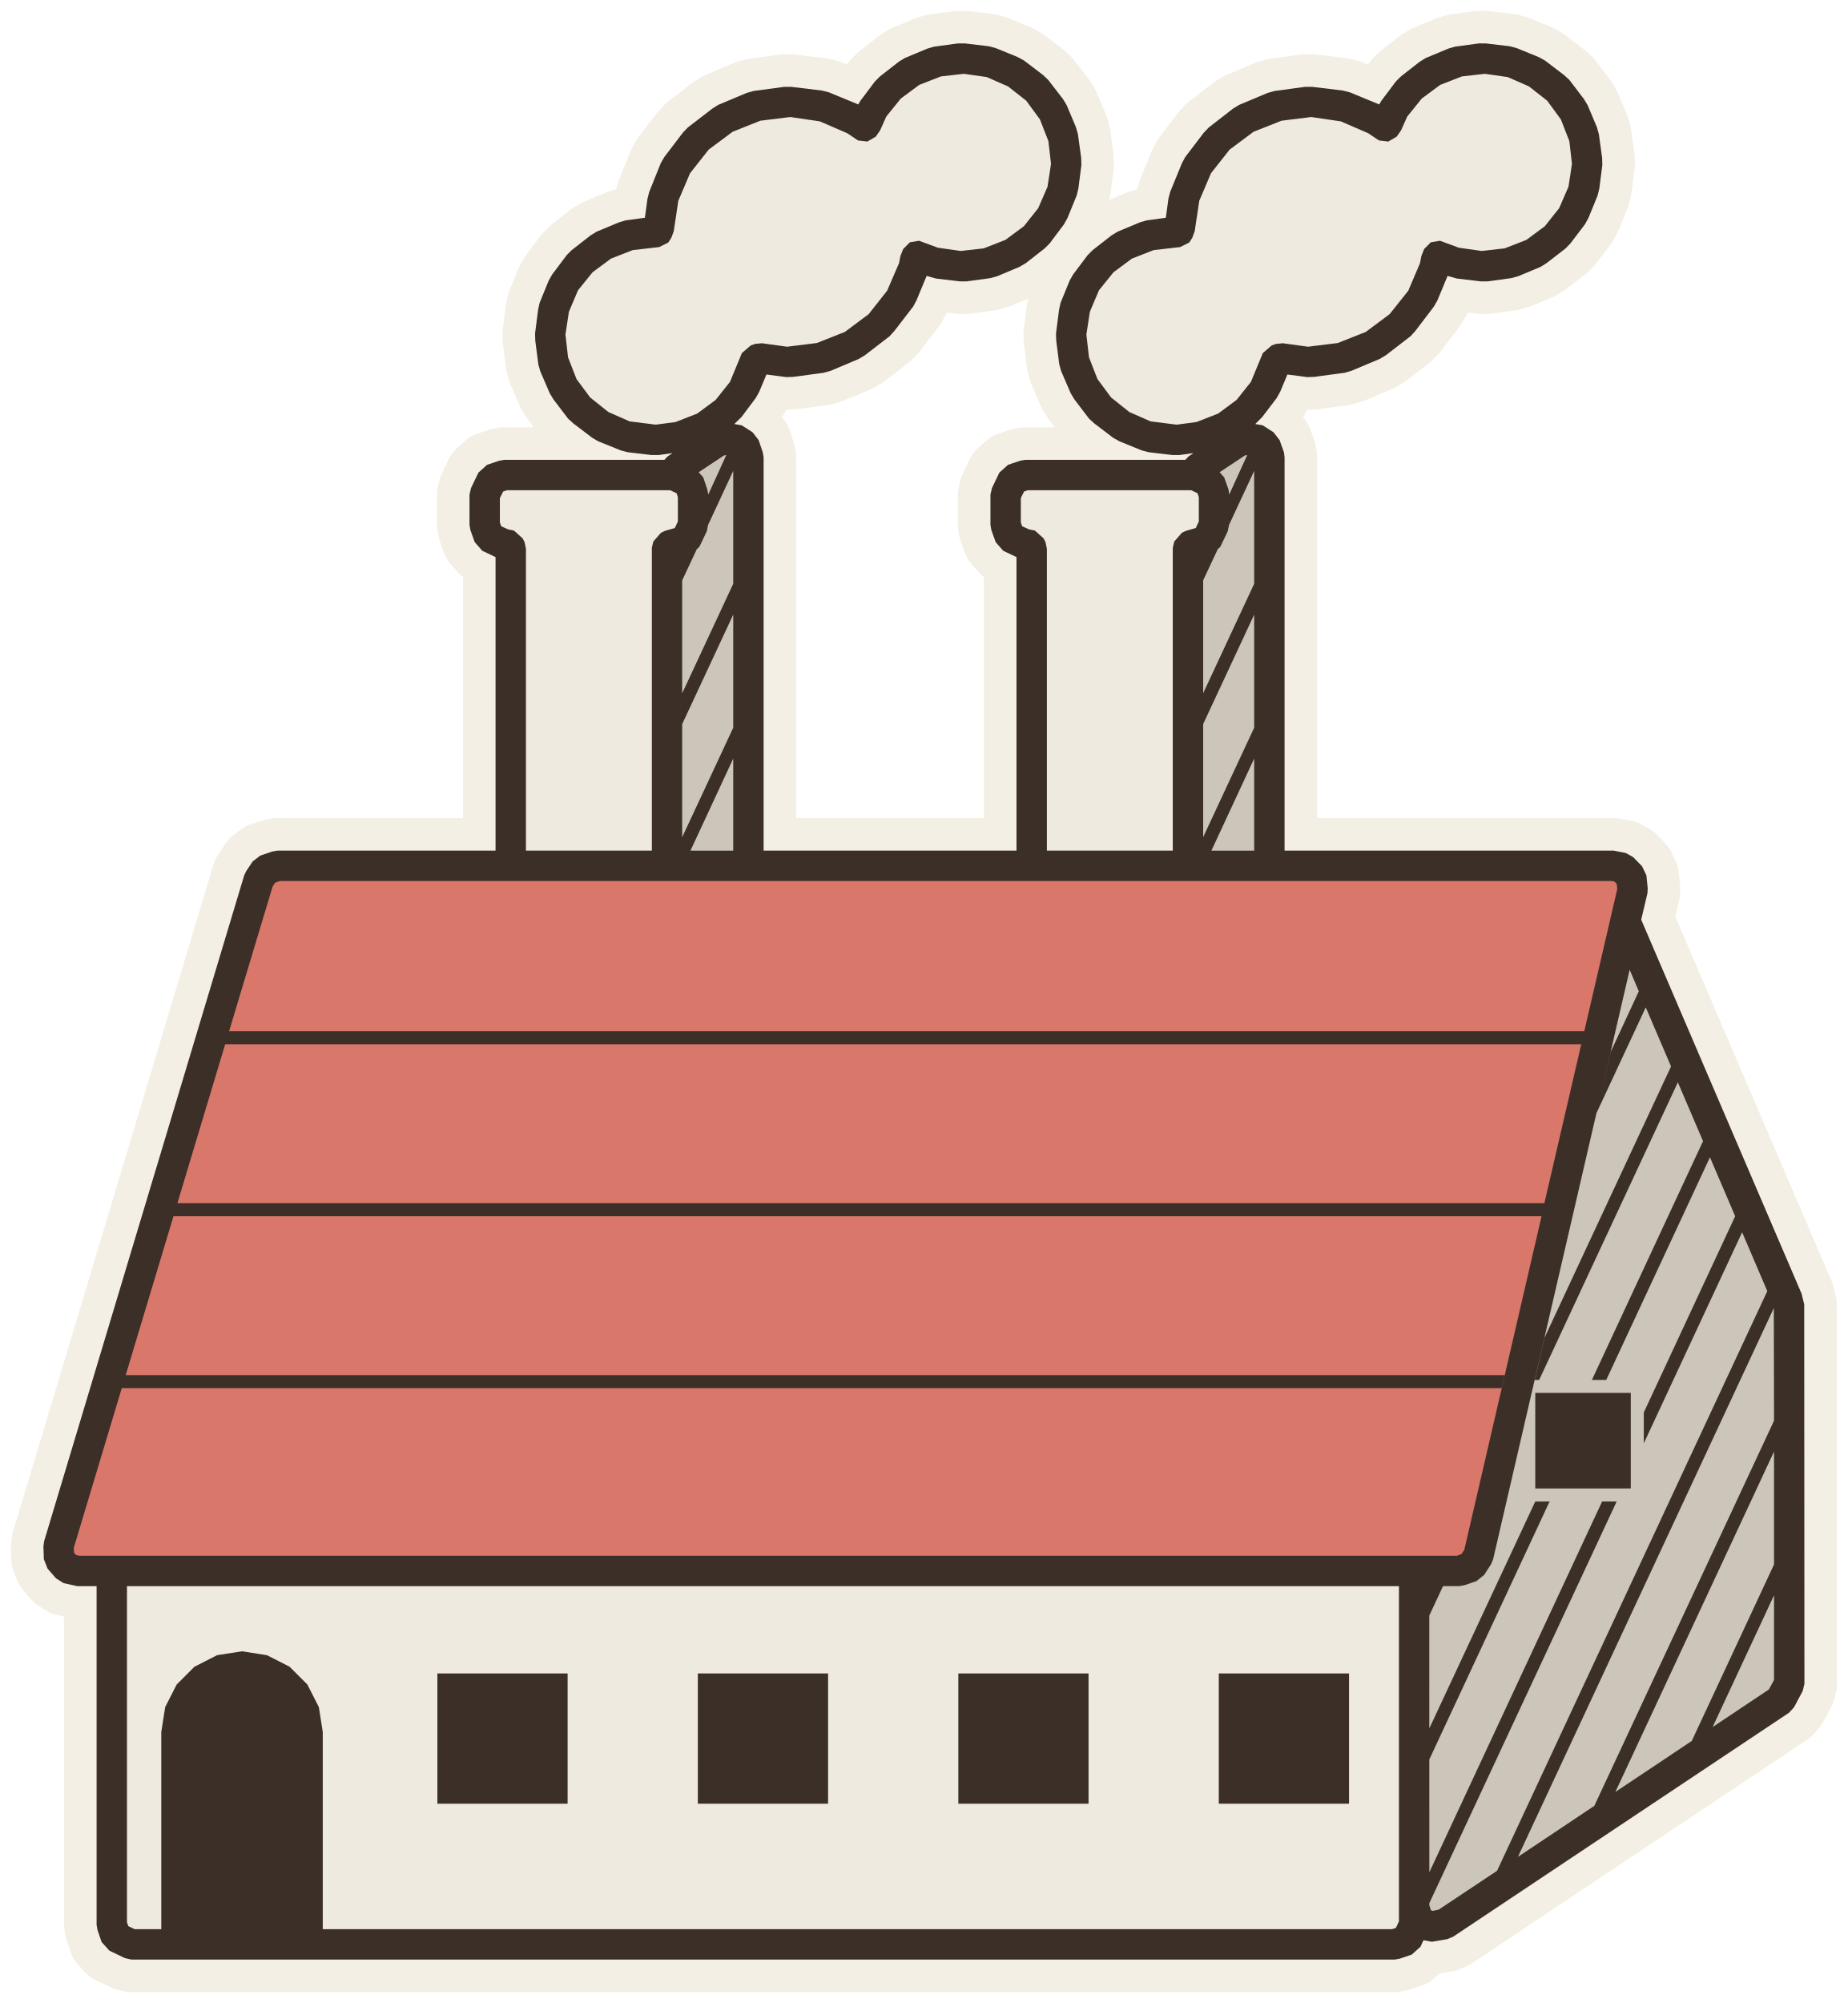
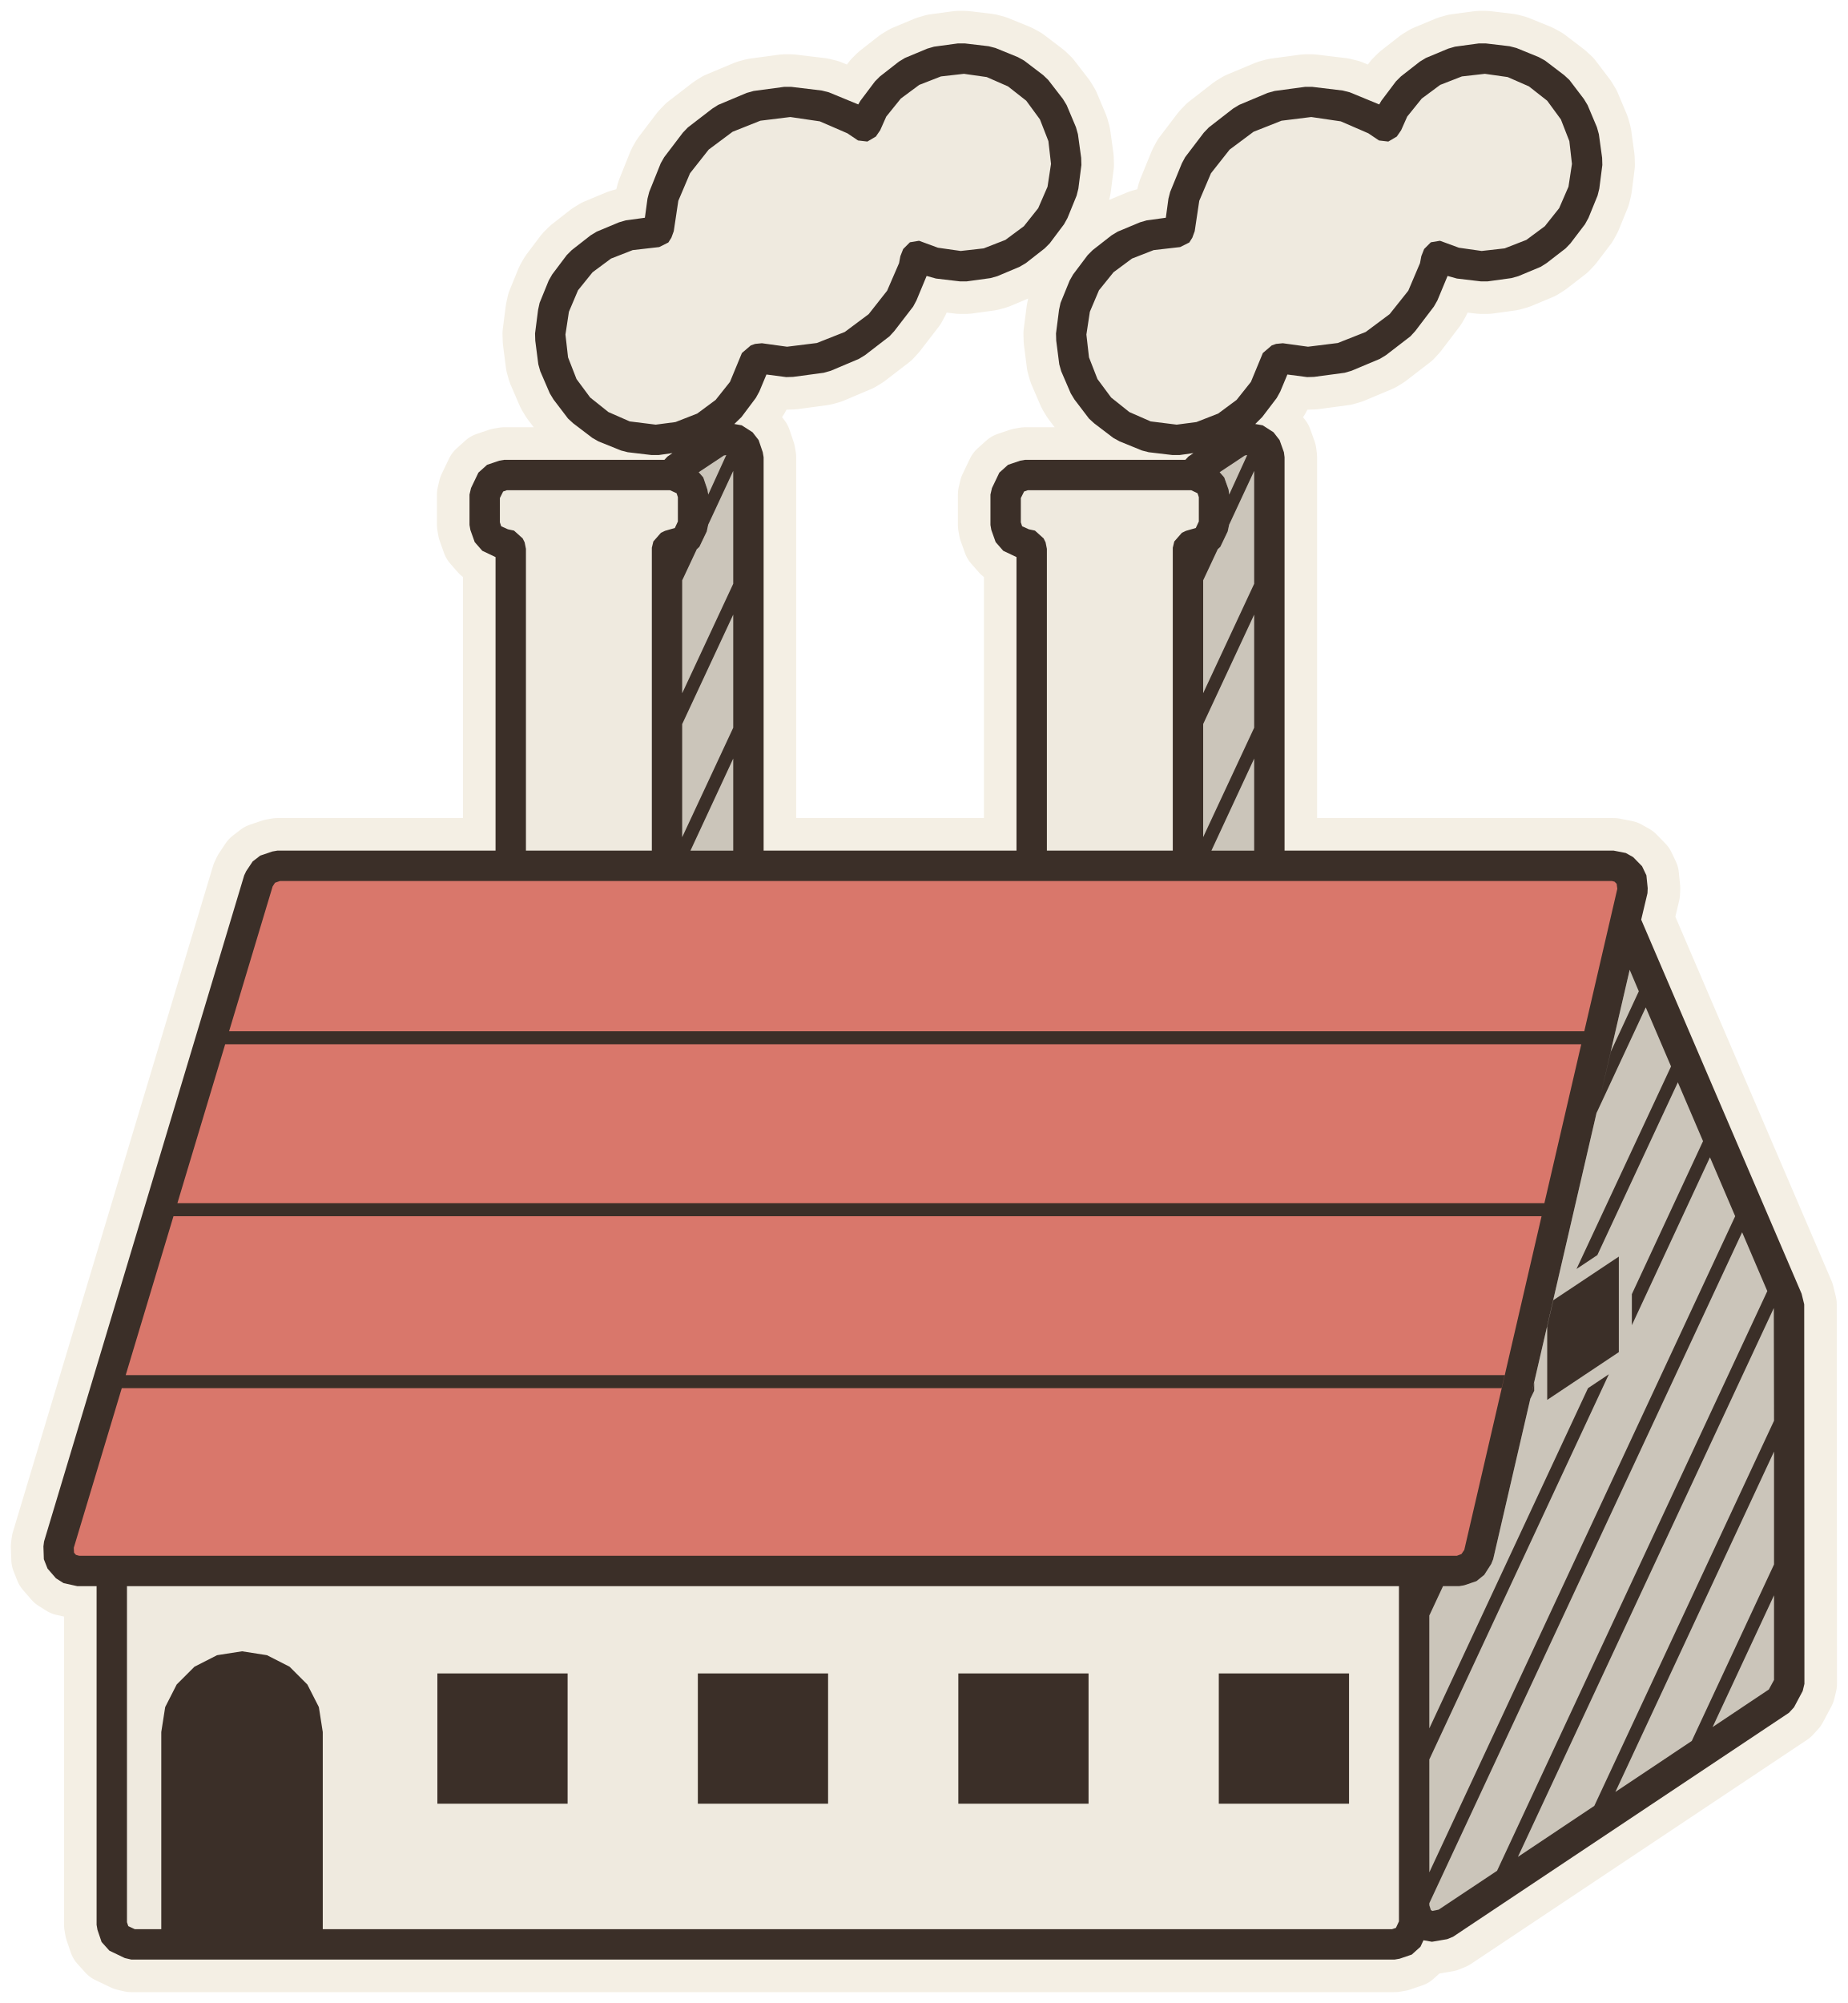
<svg xmlns="http://www.w3.org/2000/svg" viewBox="-35.15 -89.56 85.13 92.26" data-palette="wall:#EFEADF;roof:#D9776B;wood:#C9A97C;earth:#94744F;water:#8FB0B8;flag:#4A3B32;ink:#3B2F28;halo:#F4EFE4">
  <path data-role="sil" fill="#F4EFE4" stroke="#F4EFE4" stroke-width="3" stroke-linejoin="round" d="M29.33 0.66L29.89 0.47L30.29 0.11L30.43 -0.19L30.82 -0.12L31.52 -0.24L31.79 -0.35L47.27 -10.67L47.5 -10.92L47.9 -11.67L47.98 -12L47.97 -29.48L47.85 -29.97L40.46 -47.2L40.75 -48.42L40.76 -48.65L40.7 -49.24L40.5 -49.66L40.09 -50.08L39.75 -50.27L39.19 -50.38L24.03 -50.38L24.03 -68.5L24 -68.73L23.8 -69.29L23.52 -69.65L23.02 -69.97L22.68 -70.03L23 -70.35L23.67 -71.23L23.83 -71.52L24.16 -72.31L25.07 -72.19L25.39 -72.2L26.8 -72.39L27.11 -72.48L28.42 -73.03L28.7 -73.2L29.83 -74.07L30.05 -74.31L30.91 -75.44L31.07 -75.72L31.54 -76.85L31.97 -76.73L33.07 -76.6L33.39 -76.6L34.48 -76.75L34.8 -76.84L35.83 -77.27L36.1 -77.44L36.98 -78.12L37.2 -78.35L37.87 -79.23L38.03 -79.52L38.45 -80.55L38.53 -80.87L38.67 -81.96L38.66 -82.29L38.51 -83.38L38.42 -83.7L37.99 -84.72L37.82 -85L37.15 -85.88L36.91 -86.1L36.03 -86.77L35.74 -86.93L34.71 -87.35L34.4 -87.43L33.3 -87.56L32.98 -87.56L31.88 -87.41L31.57 -87.32L30.54 -86.89L30.26 -86.72L29.39 -86.04L29.16 -85.81L28.49 -84.92L28.39 -84.75L27.03 -85.31L26.71 -85.39L25.3 -85.56L24.98 -85.56L23.57 -85.37L23.25 -85.28L21.94 -84.73L21.66 -84.56L20.54 -83.69L20.31 -83.45L19.45 -82.32L19.3 -82.04L18.76 -80.72L18.68 -80.41L18.56 -79.53L17.68 -79.41L17.37 -79.32L16.34 -78.89L16.06 -78.72L15.19 -78.04L14.96 -77.81L14.29 -76.92L14.13 -76.64L13.71 -75.61L13.64 -75.29L13.5 -74.2L13.51 -73.87L13.65 -72.78L13.74 -72.46L14.18 -71.44L14.35 -71.16L15.02 -70.28L15.26 -70.06L16.14 -69.39L16.43 -69.23L17.46 -68.81L17.77 -68.73L18.87 -68.6L19.19 -68.6L19.83 -68.69L19.6 -68.53L19.46 -68.38L12.08 -68.38L11.85 -68.34L11.29 -68.15L10.89 -67.79L10.55 -67.08L10.48 -66.78L10.48 -65.38L10.52 -65.15L10.72 -64.59L11.07 -64.19L11.68 -63.9L11.68 -50.38L0.03 -50.38L0.03 -68.5L-0.01 -68.73L-0.2 -69.29L-0.48 -69.65L-0.98 -69.97L-1.32 -70.03L-0.99 -70.35L-0.33 -71.23L-0.17 -71.52L0.16 -72.31L1.07 -72.19L1.39 -72.2L2.8 -72.39L3.12 -72.48L4.42 -73.03L4.7 -73.2L5.83 -74.07L6.05 -74.31L6.92 -75.44L7.07 -75.72L7.54 -76.85L7.97 -76.73L9.07 -76.6L9.39 -76.6L10.48 -76.75L10.8 -76.84L11.82 -77.27L12.11 -77.44L12.98 -78.12L13.21 -78.35L13.87 -79.23L14.03 -79.52L14.45 -80.55L14.53 -80.87L14.67 -81.96L14.66 -82.29L14.51 -83.38L14.42 -83.7L13.99 -84.72L13.82 -85L13.14 -85.88L12.91 -86.1L12.03 -86.77L11.74 -86.93L10.71 -87.35L10.4 -87.43L9.3 -87.56L8.98 -87.56L7.88 -87.41L7.57 -87.32L6.54 -86.89L6.26 -86.72L5.39 -86.04L5.16 -85.81L4.49 -84.92L4.39 -84.75L3.03 -85.31L2.71 -85.39L1.3 -85.56L0.98 -85.56L-0.43 -85.37L-0.75 -85.28L-2.06 -84.73L-2.33 -84.56L-3.46 -83.69L-3.69 -83.45L-4.55 -82.32L-4.71 -82.04L-5.24 -80.72L-5.32 -80.41L-5.44 -79.53L-6.32 -79.41L-6.63 -79.32L-7.66 -78.89L-7.94 -78.72L-8.81 -78.04L-9.04 -77.81L-9.71 -76.92L-9.87 -76.64L-10.29 -75.61L-10.36 -75.29L-10.5 -74.2L-10.49 -73.87L-10.35 -72.78L-10.26 -72.46L-9.82 -71.44L-9.65 -71.16L-8.98 -70.28L-8.74 -70.06L-7.86 -69.39L-7.58 -69.23L-6.54 -68.81L-6.23 -68.73L-5.13 -68.6L-4.81 -68.6L-4.17 -68.69L-4.4 -68.53L-4.54 -68.38L-11.92 -68.38L-12.15 -68.34L-12.71 -68.15L-13.11 -67.79L-13.45 -67.08L-13.52 -66.78L-13.52 -65.38L-13.48 -65.15L-13.28 -64.59L-12.93 -64.19L-12.32 -63.9L-12.32 -50.38L-22.37 -50.38L-22.6 -50.34L-23.16 -50.15L-23.51 -49.88L-23.81 -49.43L-23.9 -49.24L-33.12 -18.56L-33.15 -18.33L-33.13 -17.74L-32.96 -17.31L-32.57 -16.86L-32.22 -16.64L-31.59 -16.5L-30.7 -16.5L-30.7 -0.9L-30.66 -0.67L-30.47 -0.11L-30.11 0.29L-29.4 0.63L-29.1 0.7L29.1 0.7Z" />
  <path data-role="wall" fill="#EFEADF" d="M-3.89 -69.43L-3.67 -69.49L-2.73 -69.88L-2.52 -70L-1.72 -70.61L-1.55 -70.78L-0.93 -71.58L-0.81 -71.79L-0.34 -72.99L-0.14 -73.05L1.07 -72.89L1.3 -72.89L2.62 -73.07L2.85 -73.13L4.07 -73.64L4.28 -73.75L5.33 -74.56L5.5 -74.73L6.31 -75.79L6.43 -75.99L6.93 -77.22L7.03 -77.67L7.09 -77.78L7.83 -77.49L8.06 -77.43L9.07 -77.3L9.3 -77.3L10.31 -77.43L10.53 -77.49L11.47 -77.88L11.68 -78L12.48 -78.61L12.65 -78.78L13.27 -79.58L13.39 -79.79L13.78 -80.73L13.84 -80.96L13.97 -81.96L13.97 -82.2L13.84 -83.2L13.78 -83.43L13.39 -84.37L13.27 -84.58L12.65 -85.38L12.48 -85.55L11.68 -86.16L11.47 -86.28L10.53 -86.67L10.31 -86.73L9.3 -86.86L9.07 -86.86L8.06 -86.73L7.83 -86.67L6.89 -86.28L6.69 -86.16L5.88 -85.55L5.72 -85.38L5.1 -84.58L4.98 -84.37L4.76 -83.83L4.66 -83.73L4.08 -84.12L2.85 -84.63L2.62 -84.69L1.3 -84.86L1.07 -84.86L-0.25 -84.69L-0.48 -84.63L-1.71 -84.12L-1.91 -84L-2.96 -83.19L-3.13 -83.03L-3.94 -81.97L-4.06 -81.77L-4.57 -80.54L-4.63 -80.31L-4.8 -79L-4.86 -78.88L-6.14 -78.73L-6.37 -78.67L-7.31 -78.28L-7.51 -78.16L-8.32 -77.55L-8.48 -77.38L-9.1 -76.58L-9.22 -76.37L-9.61 -75.43L-9.67 -75.2L-9.8 -74.2L-9.8 -73.96L-9.67 -72.96L-9.61 -72.73L-9.22 -71.79L-9.1 -71.58L-8.48 -70.78L-8.32 -70.61L-7.51 -70L-7.31 -69.88L-6.37 -69.49L-6.14 -69.43L-5.13 -69.3L-4.9 -69.3ZM20.11 -69.43L20.33 -69.49L21.27 -69.88L21.48 -70L22.28 -70.61L22.45 -70.78L23.07 -71.58L23.19 -71.79L23.66 -72.99L23.86 -73.05L25.07 -72.89L25.3 -72.89L26.62 -73.07L26.85 -73.13L28.07 -73.64L28.28 -73.75L29.33 -74.56L29.5 -74.73L30.31 -75.79L30.43 -75.99L30.93 -77.22L31.03 -77.67L31.09 -77.78L31.84 -77.49L32.06 -77.43L33.07 -77.3L33.3 -77.3L34.31 -77.43L34.53 -77.49L35.48 -77.88L35.68 -78L36.48 -78.61L36.65 -78.78L37.27 -79.58L37.39 -79.79L37.78 -80.73L37.84 -80.96L37.97 -81.96L37.97 -82.2L37.84 -83.2L37.78 -83.43L37.39 -84.37L37.27 -84.58L36.65 -85.38L36.48 -85.55L35.68 -86.16L35.48 -86.28L34.53 -86.67L34.31 -86.73L33.3 -86.86L33.07 -86.86L32.06 -86.73L31.84 -86.67L30.89 -86.28L30.69 -86.16L29.88 -85.55L29.72 -85.38L29.1 -84.58L28.98 -84.37L28.76 -83.83L28.66 -83.73L28.08 -84.12L26.85 -84.63L26.62 -84.69L25.3 -84.86L25.07 -84.86L23.75 -84.69L23.52 -84.63L22.29 -84.12L22.09 -84L21.04 -83.19L20.87 -83.03L20.06 -81.97L19.94 -81.77L19.43 -80.54L19.37 -80.31L19.2 -79L19.14 -78.88L17.86 -78.73L17.64 -78.67L16.69 -78.28L16.49 -78.16L15.68 -77.55L15.52 -77.38L14.9 -76.58L14.78 -76.37L14.39 -75.43L14.33 -75.2L14.2 -74.2L14.2 -73.96L14.33 -72.96L14.39 -72.73L14.78 -71.79L14.9 -71.58L15.52 -70.78L15.68 -70.61L16.49 -70L16.69 -69.88L17.64 -69.49L17.86 -69.43L18.87 -69.3L19.1 -69.3ZM19.58 -64.33L19.61 -64.39L19.79 -64.48L19.88 -64.48L20.44 -64.67L20.78 -65.38L20.78 -66.78L20.59 -67.34L19.88 -67.68L12.08 -67.68L11.53 -67.49L11.18 -66.78L11.18 -65.38L11.38 -64.82L12.08 -64.48L12.3 -64.46L12.38 -64.28L12.38 -50.38L19.58 -50.38ZM-4.42 -64.33L-4.39 -64.39L-4.21 -64.48L-4.12 -64.48L-3.56 -64.67L-3.22 -65.38L-3.22 -66.78L-3.41 -67.34L-4.12 -67.68L-11.92 -67.68L-12.47 -67.49L-12.82 -66.78L-12.82 -65.38L-12.62 -64.82L-11.92 -64.48L-11.7 -64.46L-11.62 -64.28L-11.62 -50.38L-4.42 -50.38ZM29.66 -0.19L30 -0.9L30 -16.5L-30 -16.5L-30 -0.9L-29.81 -0.34L-29.1 0L29.1 0Z" />
  <path data-role="wall-shade" fill="#cbc5ba" d="M-0.67 -68.5L-0.86 -69.06L-1.36 -69.37L-2.06 -69.25L-3.61 -68.21L-3.11 -67.97L-2.75 -67.57L-2.56 -67.01L-2.52 -66.78L-2.52 -65.38L-2.59 -65.08L-2.93 -64.37L-3.33 -64.01L-3.72 -63.88L-3.72 -50.38L-0.67 -50.38ZM23.33 -68.5L23.14 -69.06L22.64 -69.37L21.93 -69.25L20.39 -68.21L20.89 -67.97L21.25 -67.57L21.45 -67.01L21.48 -66.78L21.48 -65.38L21.41 -65.08L21.07 -64.37L20.67 -64.01L20.28 -63.88L20.28 -50.38L23.33 -50.38ZM31.4 -0.93L46.88 -11.25L47.28 -12L47.28 -29.34L47.21 -29.69L40.2 -46.05L33.64 -17.74L33.55 -17.52L33.23 -17.02L32.87 -16.73L32.31 -16.54L32.08 -16.5L30.7 -16.5L30.69 -0.81Z" />
  <path data-role="roof" fill="#D9776B" d="M32.64 -17.39L32.96 -17.9L40.06 -48.58L40 -49.16L39.59 -49.59L39.19 -49.68L-22.37 -49.68L-22.93 -49.49L-23.23 -49.04L-32.45 -18.36L-32.43 -17.77L-32.04 -17.32L-31.59 -17.2L32.08 -17.2Z" />
-   <path data-role="ink" fill="#3B2F28" d="M-4.94 -70L-6.14 -70.15L-7.12 -70.58L-7.96 -71.25L-8.59 -72.1L-8.98 -73.1L-9.1 -74.15L-8.94 -75.2L-8.52 -76.19L-7.85 -77.02L-7 -77.65L-6 -78.04L-4.78 -78.18L-4.36 -78.39L-4.22 -78.61L-4.11 -78.91L-3.9 -80.31L-3.36 -81.58L-2.5 -82.67L-1.4 -83.49L-0.12 -84L1.26 -84.17L2.62 -83.97L3.89 -83.42L4.38 -83.09L4.81 -83.04L5.2 -83.27L5.4 -83.56L5.68 -84.19L6.35 -85.02L7.2 -85.65L8.2 -86.04L9.26 -86.16L10.31 -86.01L11.29 -85.58L12.13 -84.92L12.76 -84.06L13.15 -83.06L13.27 -82.01L13.11 -80.96L12.68 -79.97L12.02 -79.14L11.17 -78.51L10.17 -78.12L9.11 -78L8.06 -78.15L7.19 -78.47L6.77 -78.4L6.46 -78.09L6.33 -77.76L6.27 -77.44L5.72 -76.17L4.87 -75.09L3.77 -74.27L2.48 -73.76L1.11 -73.59L-0.05 -73.75L-0.36 -73.72L-0.56 -73.65L-0.97 -73.3L-1.52 -71.97L-2.18 -71.14L-3.03 -70.51L-4.03 -70.12ZM19.06 -70L17.86 -70.15L16.88 -70.58L16.04 -71.25L15.41 -72.1L15.02 -73.1L14.9 -74.15L15.06 -75.2L15.48 -76.19L16.15 -77.02L17 -77.65L18 -78.04L19.22 -78.18L19.64 -78.39L19.78 -78.61L19.89 -78.91L20.1 -80.31L20.64 -81.58L21.5 -82.67L22.6 -83.49L23.89 -84L25.26 -84.17L26.62 -83.97L27.89 -83.42L28.38 -83.09L28.81 -83.04L29.2 -83.27L29.4 -83.56L29.68 -84.19L30.35 -85.02L31.2 -85.65L32.2 -86.04L33.26 -86.16L34.31 -86.01L35.29 -85.58L36.13 -84.92L36.76 -84.06L37.15 -83.06L37.27 -82.01L37.11 -80.96L36.68 -79.97L36.02 -79.14L35.17 -78.51L34.17 -78.12L33.11 -78L32.06 -78.15L31.19 -78.47L30.77 -78.4L30.46 -78.09L30.33 -77.76L30.27 -77.44L29.73 -76.17L28.87 -75.09L27.77 -74.27L26.48 -73.76L25.11 -73.59L23.95 -73.75L23.64 -73.72L23.44 -73.65L23.03 -73.3L22.48 -71.97L21.82 -71.14L20.97 -70.51L19.97 -70.12ZM21.45 -67.01L21.25 -67.57L21.04 -67.81L22.2 -68.58L22.31 -68.6L21.48 -66.78ZM20.28 -62.83L20.95 -64.26L21.07 -64.37L21.41 -65.08L21.48 -65.4L22.63 -67.87L22.63 -62.67L20.28 -57.63L20.28 -56.21L22.63 -61.25L22.63 -56.04L20.28 -51ZM13.08 -50.38L13.08 -64.28L13.02 -64.58L12.93 -64.76L12.53 -65.12L12.25 -65.18L11.94 -65.32L11.88 -65.5L11.88 -66.62L12.03 -66.92L12.2 -66.98L19.73 -66.98L20.02 -66.84L20.08 -66.66L20.08 -65.54L19.94 -65.24L19.49 -65.11L19.3 -65.02L18.95 -64.62L18.88 -64.33L18.88 -50.38ZM-10.92 -50.38L-10.92 -64.28L-10.98 -64.58L-11.07 -64.76L-11.47 -65.12L-11.75 -65.18L-12.06 -65.32L-12.12 -65.5L-12.12 -66.62L-11.97 -66.92L-11.8 -66.98L-4.28 -66.98L-3.98 -66.84L-3.92 -66.66L-3.92 -65.54L-4.06 -65.24L-4.51 -65.11L-4.7 -65.02L-5.05 -64.62L-5.12 -64.33L-5.12 -50.38ZM20.66 -50.38L22.63 -54.62L22.63 -50.38ZM-31.5 -17.9L-31.65 -17.94L-31.74 -18.04L-31.75 -18.27L-22.59 -48.73L-22.48 -48.9L-22.25 -48.98L39.11 -48.98L39.23 -48.95L39.33 -48.85L39.36 -48.62L36 -34.14L-26.98 -34.14L-27.16 -33.54L35.87 -33.54L32.31 -18.17L32.18 -17.98L31.97 -17.9ZM30.77 -1.58L30.7 -1.8L30.7 -15.15L31.33 -16.5L32.08 -16.5L32.31 -16.54L32.87 -16.73L33.23 -17.02L33.55 -17.52L33.64 -17.74L39.93 -44.89L40.35 -43.9L39.06 -41.12L38.4 -38.29L40.67 -43.16L44.79 -33.54L40.58 -24.5L40.58 -23.08L45.11 -32.8L46.27 -30.09L33.82 -3.39L31.13 -1.6L30.84 -1.54ZM37.84 -42.06L-24.6 -42.06L-24.78 -41.46L37.7 -41.46ZM42.15 -39.71L41.84 -40.45L36.01 -27.95L35.56 -26L35.76 -26ZM43.63 -36.26L43.31 -37L38.19 -26L38.85 -26ZM46.57 -29.31L46.58 -24.12L38.3 -6.38L34.78 -4.03ZM34.17 -26.22L-29.36 -26.22L-29.54 -25.62L34.03 -25.62ZM39.98 -25.4L35.58 -25.4L35.58 -21L39.98 -21ZM46.58 -22.7L46.58 -17.5L42.79 -9.37L39.27 -7.02ZM39.33 -20.4L38.66 -20.4L30.7 -3.32L30.7 -1.9ZM36.24 -20.4L35.58 -20.4L30.7 -9.95L30.7 -8.52ZM-28.94 -0.7L-29.24 -0.84L-29.3 -1.02L-29.3 -16.5L29.3 -16.5L29.3 -1.06L29.16 -0.76L28.98 -0.7L-20.28 -0.7L-20.28 -9.78L-20.46 -10.93L-20.99 -11.97L-21.81 -12.79L-22.85 -13.32L-24 -13.5L-25.15 -13.32L-26.19 -12.79L-27.01 -11.97L-27.54 -10.93L-27.72 -9.78L-27.72 -0.7ZM46.58 -16.08L46.58 -12.18L46.34 -11.74L43.75 -10.01ZM27 -12.48L21 -12.48L21 -6.48L27 -6.48ZM15 -12.48L9 -12.48L9 -6.48L15 -6.48ZM3 -12.48L-3 -12.48L-3 -6.48L3 -6.48ZM-9 -12.48L-15 -12.48L-15 -6.48L-9 -6.48ZM-2.75 -67.57L-2.96 -67.81L-1.8 -68.58L-1.69 -68.6L-2.52 -66.78L-2.56 -67.01ZM-2.59 -65.08L-2.52 -65.4L-1.37 -67.87L-1.37 -62.67L-3.72 -57.63L-3.72 -56.21L-1.37 -61.25L-1.37 -56.04L-3.72 -51L-3.72 -62.83L-3.05 -64.26L-2.93 -64.37ZM-1.32 -70.03L-0.99 -70.35L-0.33 -71.23L-0.17 -71.52L0.16 -72.31L1.07 -72.19L1.39 -72.2L2.8 -72.39L3.12 -72.48L4.42 -73.03L4.7 -73.2L5.83 -74.07L6.05 -74.31L6.92 -75.44L7.07 -75.72L7.54 -76.85L7.97 -76.73L9.07 -76.6L9.39 -76.6L10.48 -76.75L10.8 -76.84L11.82 -77.27L12.11 -77.44L12.98 -78.12L13.21 -78.35L13.87 -79.23L14.03 -79.52L14.45 -80.55L14.53 -80.87L14.67 -81.96L14.66 -82.29L14.51 -83.38L14.42 -83.7L13.99 -84.72L13.82 -85L13.14 -85.88L12.91 -86.1L12.03 -86.77L11.74 -86.93L10.71 -87.35L10.4 -87.43L9.3 -87.56L8.98 -87.56L7.88 -87.41L7.57 -87.32L6.54 -86.89L6.26 -86.72L5.39 -86.04L5.16 -85.81L4.49 -84.92L4.39 -84.75L3.03 -85.31L2.71 -85.39L1.3 -85.56L0.98 -85.56L-0.43 -85.37L-0.75 -85.28L-2.06 -84.73L-2.33 -84.56L-3.46 -83.69L-3.69 -83.45L-4.55 -82.32L-4.71 -82.04L-5.24 -80.72L-5.32 -80.41L-5.44 -79.53L-6.32 -79.41L-6.63 -79.32L-7.66 -78.89L-7.94 -78.72L-8.81 -78.04L-9.04 -77.81L-9.71 -76.92L-9.87 -76.64L-10.29 -75.61L-10.36 -75.29L-10.5 -74.2L-10.49 -73.87L-10.35 -72.78L-10.26 -72.46L-9.82 -71.44L-9.65 -71.16L-8.98 -70.28L-8.74 -70.06L-7.86 -69.39L-7.58 -69.23L-6.54 -68.81L-6.23 -68.73L-5.13 -68.6L-4.81 -68.6L-4.17 -68.69L-4.4 -68.53L-4.54 -68.38L-11.92 -68.38L-12.15 -68.34L-12.71 -68.15L-13.11 -67.79L-13.45 -67.08L-13.52 -66.78L-13.52 -65.38L-13.48 -65.15L-13.28 -64.59L-12.93 -64.19L-12.32 -63.9L-12.32 -50.38L-22.37 -50.38L-22.6 -50.34L-23.16 -50.15L-23.51 -49.88L-23.81 -49.43L-23.9 -49.24L-33.12 -18.56L-33.15 -18.33L-33.13 -17.74L-32.96 -17.31L-32.57 -16.86L-32.22 -16.64L-31.59 -16.5L-30.7 -16.5L-30.7 -0.9L-30.66 -0.67L-30.47 -0.11L-30.11 0.29L-29.4 0.63L-29.1 0.7L29.1 0.7L29.33 0.66L29.89 0.47L30.29 0.11L30.43 -0.19L30.82 -0.12L31.52 -0.24L31.79 -0.35L47.27 -10.67L47.5 -10.92L47.9 -11.67L47.98 -12L47.97 -29.48L47.85 -29.97L40.46 -47.2L40.75 -48.42L40.76 -48.65L40.7 -49.24L40.5 -49.66L40.09 -50.08L39.75 -50.27L39.19 -50.38L24.03 -50.38L24.03 -68.5L24 -68.73L23.8 -69.29L23.52 -69.65L23.02 -69.97L22.68 -70.03L23 -70.35L23.67 -71.23L23.83 -71.52L24.16 -72.31L25.07 -72.19L25.39 -72.2L26.8 -72.39L27.11 -72.48L28.42 -73.03L28.7 -73.2L29.83 -74.07L30.05 -74.31L30.91 -75.44L31.07 -75.72L31.54 -76.85L31.97 -76.73L33.07 -76.6L33.39 -76.6L34.48 -76.75L34.8 -76.84L35.83 -77.27L36.1 -77.44L36.98 -78.12L37.2 -78.35L37.87 -79.23L38.03 -79.52L38.45 -80.55L38.53 -80.87L38.67 -81.96L38.66 -82.29L38.51 -83.38L38.42 -83.7L37.99 -84.72L37.82 -85L37.15 -85.88L36.91 -86.1L36.03 -86.77L35.74 -86.93L34.71 -87.35L34.4 -87.43L33.3 -87.56L32.98 -87.56L31.88 -87.41L31.57 -87.32L30.54 -86.89L30.26 -86.72L29.39 -86.04L29.16 -85.81L28.49 -84.92L28.39 -84.75L27.03 -85.31L26.71 -85.39L25.3 -85.56L24.98 -85.56L23.57 -85.37L23.25 -85.28L21.94 -84.73L21.66 -84.56L20.54 -83.69L20.31 -83.45L19.45 -82.32L19.3 -82.04L18.76 -80.72L18.68 -80.41L18.56 -79.53L17.68 -79.41L17.37 -79.32L16.34 -78.89L16.06 -78.72L15.19 -78.04L14.96 -77.81L14.29 -76.92L14.13 -76.64L13.71 -75.61L13.64 -75.29L13.5 -74.2L13.51 -73.87L13.65 -72.78L13.74 -72.46L14.18 -71.44L14.35 -71.16L15.02 -70.28L15.26 -70.06L16.14 -69.39L16.43 -69.23L17.46 -68.81L17.77 -68.73L18.87 -68.6L19.19 -68.6L19.83 -68.69L19.6 -68.53L19.46 -68.38L12.08 -68.38L11.85 -68.34L11.29 -68.15L10.89 -67.79L10.55 -67.08L10.48 -66.78L10.48 -65.38L10.52 -65.15L10.72 -64.59L11.07 -64.19L11.68 -63.9L11.68 -50.38L0.03 -50.38L0.03 -68.5L-0.01 -68.73L-0.2 -69.29L-0.48 -69.65L-0.98 -69.97ZM-1.37 -54.62L-1.37 -50.38L-3.34 -50.38Z" />
+   <path data-role="ink" fill="#3B2F28" d="M-4.94 -70L-6.14 -70.15L-7.12 -70.58L-7.96 -71.25L-8.59 -72.1L-8.98 -73.1L-9.1 -74.15L-8.94 -75.2L-8.52 -76.19L-7.85 -77.02L-7 -77.65L-6 -78.04L-4.78 -78.18L-4.36 -78.39L-4.22 -78.61L-4.11 -78.91L-3.9 -80.31L-3.36 -81.58L-2.5 -82.67L-1.4 -83.49L-0.12 -84L1.26 -84.17L2.62 -83.97L3.89 -83.42L4.38 -83.09L4.81 -83.04L5.2 -83.27L5.4 -83.56L5.68 -84.19L6.35 -85.02L7.2 -85.65L8.2 -86.04L9.26 -86.16L10.31 -86.01L11.29 -85.58L12.13 -84.92L12.76 -84.06L13.15 -83.06L13.27 -82.01L13.11 -80.96L12.68 -79.97L12.02 -79.14L11.17 -78.51L10.17 -78.12L9.11 -78L8.06 -78.15L7.19 -78.47L6.77 -78.4L6.46 -78.09L6.33 -77.76L6.27 -77.44L5.72 -76.17L4.87 -75.09L3.77 -74.27L2.48 -73.76L1.11 -73.59L-0.05 -73.75L-0.36 -73.72L-0.56 -73.65L-0.97 -73.3L-1.52 -71.97L-2.18 -71.14L-3.03 -70.51L-4.03 -70.12ZM19.06 -70L17.86 -70.15L16.88 -70.58L16.04 -71.25L15.41 -72.1L15.02 -73.1L14.9 -74.15L15.06 -75.2L15.48 -76.19L16.15 -77.02L17 -77.65L18 -78.04L19.22 -78.18L19.64 -78.39L19.78 -78.61L19.89 -78.91L20.1 -80.31L20.64 -81.58L21.5 -82.67L22.6 -83.49L23.89 -84L25.26 -84.17L26.62 -83.97L27.89 -83.42L28.38 -83.09L28.81 -83.04L29.2 -83.27L29.4 -83.56L29.68 -84.19L30.35 -85.02L31.2 -85.65L32.2 -86.04L33.26 -86.16L34.31 -86.01L35.29 -85.58L36.13 -84.92L36.76 -84.06L37.15 -83.06L37.27 -82.01L37.11 -80.96L36.68 -79.97L36.02 -79.14L35.17 -78.51L34.17 -78.12L33.11 -78L32.06 -78.15L31.19 -78.47L30.77 -78.4L30.46 -78.09L30.33 -77.76L30.27 -77.44L29.73 -76.17L28.87 -75.09L27.77 -74.27L26.48 -73.76L25.11 -73.59L23.95 -73.75L23.64 -73.72L23.44 -73.65L23.03 -73.3L22.48 -71.97L21.82 -71.14L20.97 -70.51L19.97 -70.12ZM21.45 -67.01L21.25 -67.57L21.04 -67.81L22.2 -68.58L22.31 -68.6L21.48 -66.78ZM20.28 -62.83L20.95 -64.26L21.07 -64.37L21.41 -65.08L21.48 -65.4L22.63 -67.87L22.63 -62.67L20.28 -57.63L20.28 -56.21L22.63 -61.25L22.63 -56.04L20.28 -51ZM13.08 -50.38L13.08 -64.28L13.02 -64.58L12.93 -64.76L12.53 -65.12L12.25 -65.18L11.94 -65.32L11.88 -65.5L11.88 -66.62L12.03 -66.92L12.2 -66.98L19.73 -66.98L20.02 -66.84L20.08 -66.66L20.08 -65.54L19.94 -65.24L19.49 -65.11L19.3 -65.02L18.95 -64.62L18.88 -64.33L18.88 -50.38ZM-10.92 -50.38L-10.92 -64.28L-10.98 -64.58L-11.07 -64.76L-11.47 -65.12L-11.75 -65.18L-12.06 -65.32L-12.12 -65.5L-12.12 -66.62L-11.97 -66.92L-11.8 -66.98L-4.28 -66.98L-3.98 -66.84L-3.92 -66.66L-3.92 -65.54L-4.06 -65.24L-4.51 -65.11L-4.7 -65.02L-5.05 -64.62L-5.12 -64.33L-5.12 -50.38ZM20.66 -50.38L22.63 -54.62L22.63 -50.38ZM-31.5 -17.9L-31.65 -17.94L-31.74 -18.04L-31.75 -18.27L-22.59 -48.73L-22.48 -48.9L-22.25 -48.98L39.11 -48.98L39.23 -48.95L39.33 -48.85L39.36 -48.62L36 -34.14L-26.98 -34.14L-27.16 -33.54L35.87 -33.54L32.31 -18.17L32.18 -17.98L31.97 -17.9ZM30.77 -1.58L30.7 -1.8L30.7 -15.15L31.33 -16.5L32.08 -16.5L32.31 -16.54L32.87 -16.73L33.23 -17.02L33.55 -17.52L33.64 -17.74L39.93 -44.89L40.35 -43.9L39.06 -41.12L38.4 -38.29L40.67 -43.16L44.79 -33.54L30.7 -3.32L30.7 -1.9L45.11 -32.8L46.27 -30.09L33.82 -3.39L31.13 -1.6L30.84 -1.54ZM37.84 -42.06L-24.6 -42.06L-24.78 -41.46L37.7 -41.46ZM38.44 -31.75L42.15 -39.71L41.84 -40.45L37.48 -31.11ZM43.63 -36.26L43.31 -37L40.03 -29.95L40.03 -28.52ZM39.43 -27.28L39.43 -31.68L36.41 -29.67L36.13 -28.46L36.13 -25.08ZM46.57 -29.31L46.58 -24.12L38.3 -6.38L34.78 -4.03ZM38.97 -26.26L38.01 -25.62L30.7 -9.95L30.7 -8.52ZM34.17 -26.22L-29.36 -26.22L-29.54 -25.62L34.03 -25.62ZM35.53 -25.5L35.53 -25.87L35.35 -25.13ZM46.58 -22.7L46.58 -17.5L42.79 -9.37L39.27 -7.02ZM-28.94 -0.7L-29.24 -0.84L-29.3 -1.02L-29.3 -16.5L29.3 -16.5L29.3 -1.06L29.16 -0.76L28.98 -0.7L-20.28 -0.7L-20.28 -9.78L-20.46 -10.93L-20.99 -11.97L-21.81 -12.79L-22.85 -13.32L-24 -13.5L-25.15 -13.32L-26.19 -12.79L-27.01 -11.97L-27.54 -10.93L-27.72 -9.78L-27.72 -0.7ZM46.58 -16.08L46.58 -12.18L46.34 -11.74L43.75 -10.01ZM27 -12.48L21 -12.48L21 -6.48L27 -6.48ZM15 -12.48L9 -12.48L9 -6.48L15 -6.48ZM3 -12.48L-3 -12.48L-3 -6.48L3 -6.48ZM-9 -12.48L-15 -12.48L-15 -6.48L-9 -6.48ZM-2.75 -67.57L-2.96 -67.81L-1.8 -68.58L-1.69 -68.6L-2.52 -66.78L-2.56 -67.01ZM-2.59 -65.08L-2.52 -65.4L-1.37 -67.87L-1.37 -62.67L-3.72 -57.63L-3.72 -56.21L-1.37 -61.25L-1.37 -56.04L-3.72 -51L-3.72 -62.83L-3.05 -64.26L-2.93 -64.37ZM-1.32 -70.03L-0.99 -70.35L-0.33 -71.23L-0.17 -71.52L0.16 -72.31L1.07 -72.19L1.39 -72.2L2.8 -72.39L3.12 -72.48L4.42 -73.03L4.7 -73.2L5.83 -74.07L6.05 -74.31L6.92 -75.44L7.07 -75.72L7.54 -76.85L7.97 -76.73L9.07 -76.6L9.39 -76.6L10.48 -76.75L10.8 -76.84L11.82 -77.27L12.11 -77.44L12.98 -78.12L13.21 -78.35L13.87 -79.23L14.03 -79.52L14.45 -80.55L14.53 -80.87L14.67 -81.96L14.66 -82.29L14.51 -83.38L14.42 -83.7L13.99 -84.72L13.82 -85L13.14 -85.88L12.91 -86.1L12.03 -86.77L11.74 -86.93L10.71 -87.35L10.4 -87.43L9.3 -87.56L8.98 -87.56L7.88 -87.41L7.57 -87.32L6.54 -86.89L6.26 -86.72L5.39 -86.04L5.16 -85.81L4.49 -84.92L4.39 -84.75L3.03 -85.31L2.71 -85.39L1.3 -85.56L0.98 -85.56L-0.43 -85.37L-0.75 -85.28L-2.06 -84.73L-2.33 -84.56L-3.46 -83.69L-3.69 -83.45L-4.55 -82.32L-4.71 -82.04L-5.24 -80.72L-5.32 -80.41L-5.44 -79.53L-6.32 -79.41L-6.63 -79.32L-7.66 -78.89L-7.94 -78.72L-8.81 -78.04L-9.04 -77.81L-9.71 -76.92L-9.87 -76.64L-10.29 -75.61L-10.36 -75.29L-10.5 -74.2L-10.49 -73.87L-10.35 -72.78L-10.26 -72.46L-9.82 -71.44L-9.65 -71.16L-8.98 -70.28L-8.74 -70.06L-7.86 -69.39L-7.58 -69.23L-6.54 -68.81L-6.23 -68.73L-5.13 -68.6L-4.81 -68.6L-4.17 -68.69L-4.4 -68.53L-4.54 -68.38L-11.92 -68.38L-12.15 -68.34L-12.71 -68.15L-13.11 -67.79L-13.45 -67.08L-13.52 -66.78L-13.52 -65.38L-13.48 -65.15L-13.28 -64.59L-12.93 -64.19L-12.32 -63.9L-12.32 -50.38L-22.37 -50.38L-22.6 -50.34L-23.16 -50.15L-23.51 -49.88L-23.81 -49.43L-23.9 -49.24L-33.12 -18.56L-33.15 -18.33L-33.13 -17.74L-32.96 -17.31L-32.57 -16.86L-32.22 -16.64L-31.59 -16.5L-30.7 -16.5L-30.7 -0.9L-30.66 -0.67L-30.47 -0.11L-30.11 0.29L-29.4 0.63L-29.1 0.7L29.1 0.7L29.33 0.66L29.89 0.47L30.29 0.11L30.43 -0.19L30.82 -0.12L31.52 -0.24L31.79 -0.35L47.27 -10.67L47.5 -10.92L47.9 -11.67L47.98 -12L47.97 -29.48L47.85 -29.97L40.46 -47.2L40.75 -48.42L40.76 -48.65L40.7 -49.24L40.5 -49.66L40.09 -50.08L39.75 -50.27L39.19 -50.38L24.03 -50.38L24.03 -68.5L24 -68.73L23.8 -69.29L23.52 -69.65L23.02 -69.97L22.68 -70.03L23 -70.35L23.67 -71.23L23.83 -71.52L24.16 -72.31L25.07 -72.19L25.39 -72.2L26.8 -72.39L27.11 -72.48L28.42 -73.03L28.7 -73.2L29.83 -74.07L30.05 -74.31L30.91 -75.44L31.07 -75.72L31.54 -76.85L31.97 -76.73L33.07 -76.6L33.39 -76.6L34.48 -76.75L34.8 -76.84L35.83 -77.27L36.1 -77.44L36.98 -78.12L37.2 -78.35L37.87 -79.23L38.03 -79.52L38.45 -80.55L38.53 -80.87L38.67 -81.96L38.66 -82.29L38.51 -83.38L38.42 -83.7L37.99 -84.72L37.82 -85L37.15 -85.88L36.91 -86.1L36.03 -86.77L35.74 -86.93L34.71 -87.35L34.4 -87.43L33.3 -87.56L32.98 -87.56L31.88 -87.41L31.57 -87.32L30.54 -86.89L30.26 -86.72L29.39 -86.04L29.16 -85.81L28.49 -84.92L28.39 -84.75L27.03 -85.31L26.71 -85.39L25.3 -85.56L24.98 -85.56L23.57 -85.37L23.25 -85.28L21.94 -84.73L21.66 -84.56L20.54 -83.69L20.31 -83.45L19.45 -82.32L19.3 -82.04L18.76 -80.72L18.68 -80.41L18.56 -79.53L17.68 -79.41L17.37 -79.32L16.34 -78.89L16.06 -78.72L15.19 -78.04L14.96 -77.81L14.29 -76.92L14.13 -76.64L13.71 -75.61L13.64 -75.29L13.5 -74.2L13.51 -73.87L13.65 -72.78L13.74 -72.46L14.18 -71.44L14.35 -71.16L15.02 -70.28L15.26 -70.06L16.14 -69.39L16.43 -69.23L17.46 -68.81L17.77 -68.73L18.87 -68.6L19.19 -68.6L19.83 -68.69L19.6 -68.53L19.46 -68.38L12.08 -68.38L11.85 -68.34L11.29 -68.15L10.89 -67.79L10.55 -67.08L10.48 -66.78L10.48 -65.38L10.52 -65.15L10.72 -64.59L11.07 -64.19L11.68 -63.9L11.68 -50.38L0.03 -50.38L0.03 -68.5L-0.01 -68.73L-0.2 -69.29L-0.48 -69.65L-0.98 -69.97ZM-1.37 -54.62L-1.37 -50.38L-3.34 -50.38Z" />
</svg>
